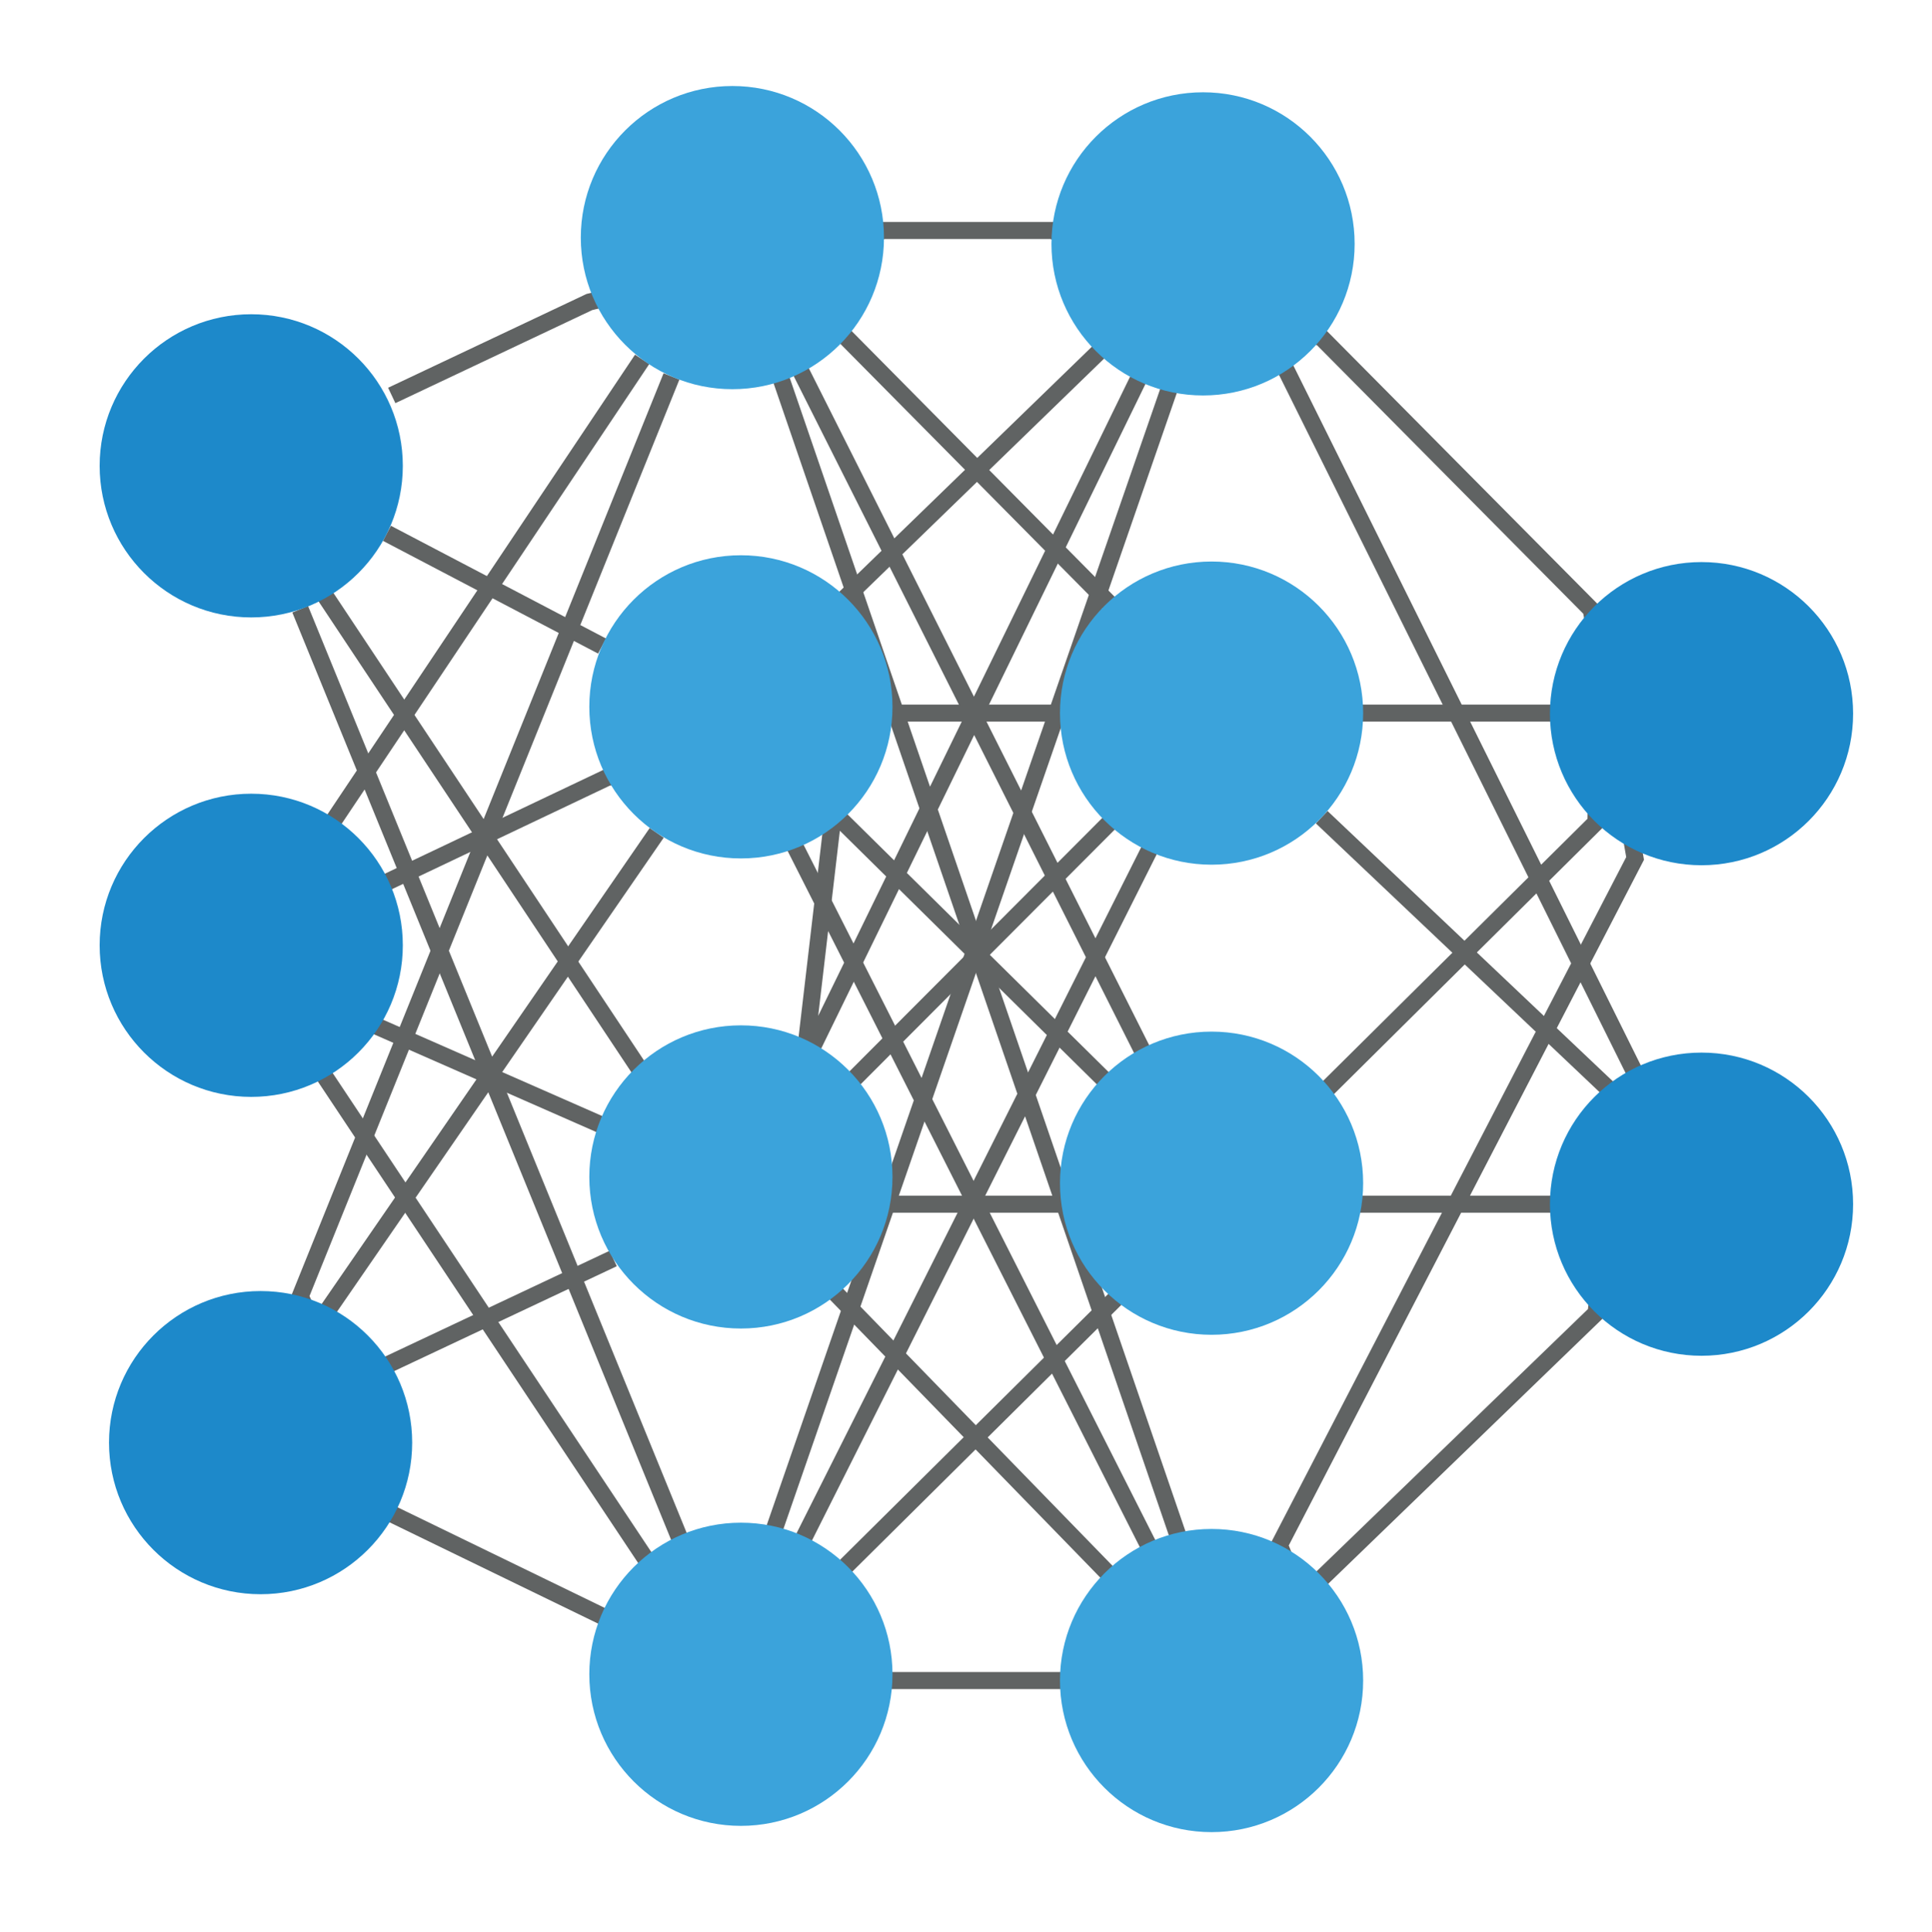
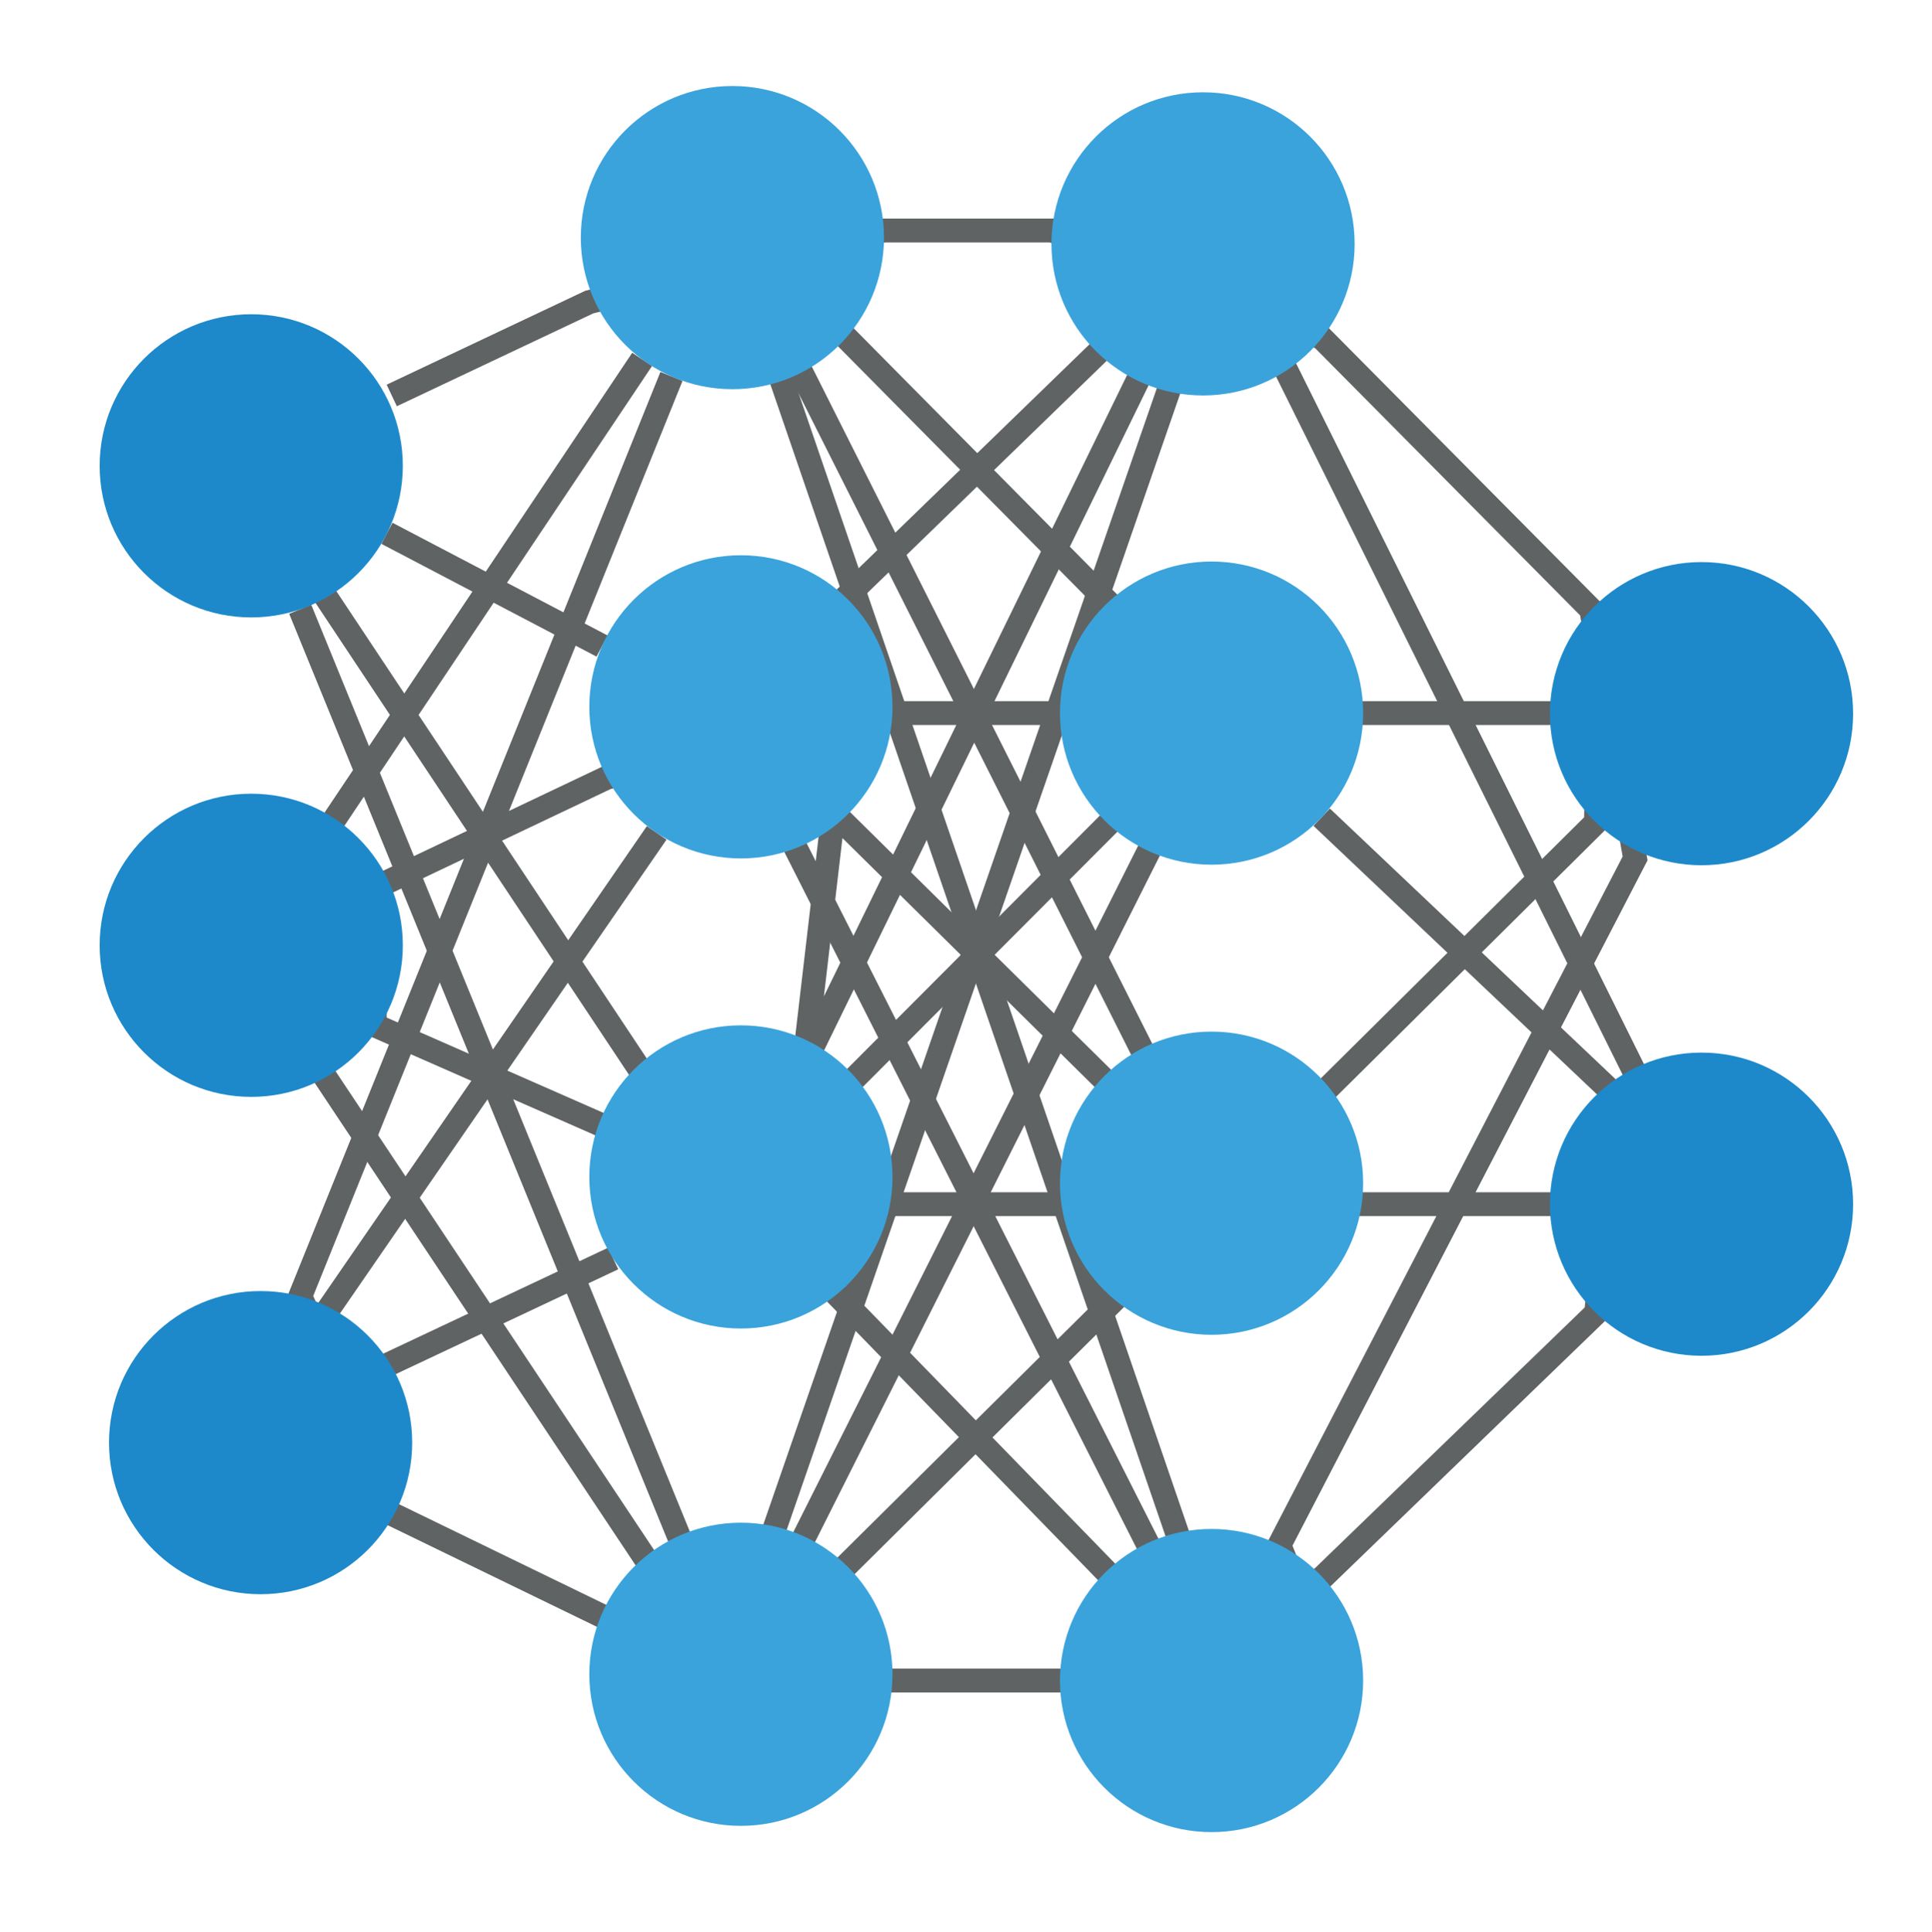
<svg xmlns="http://www.w3.org/2000/svg" version="1.1" id="Layer_1" x="0px" y="0px" width="566.93px" height="566.93px" viewBox="0 0 566.93 566.93" enable-background="new 0 0 566.93 566.93" xml:space="preserve">
-   <polyline fill="none" stroke="#606363" stroke-width="5" stroke-miterlimit="10" points="115,116.09 173,88.667 259.449,67.663   308.842,67.663 388.037,99.219 467.123,178.974 480,252 375.582,453.547 381.333,468 388.259,463.055 468.549,385.457 472,353.5   224,353.5 175.809,329.925 110,301 110,260.667 178.15,228.281 258.667,209.34 459.333,209.34 468.667,233 468.505,241.419   244.667,463.333 251.333,493.34 317.333,493.34 " />
-   <polyline fill="none" stroke="#606363" stroke-width="5" stroke-miterlimit="10" points="180,476 110,442 106.667,404 180,369.445   " />
-   <line fill="none" stroke="#606363" stroke-width="5" stroke-miterlimit="10" x1="113.596" y1="156.561" x2="176.734" y2="189.654" />
-   <line fill="none" stroke="#606363" stroke-width="5" stroke-miterlimit="10" x1="188.5" y1="105.503" x2="95.5" y2="244.5" />
-   <polyline fill="none" stroke="#606363" stroke-width="5" stroke-miterlimit="10" points="197.114,110.509 88.129,380.545 92.5,390   192.775,244.5 " />
-   <line fill="none" stroke="#606363" stroke-width="5" stroke-miterlimit="10" x1="95.5" y1="175.001" x2="188.5" y2="315" />
-   <polyline fill="none" stroke="#606363" stroke-width="5" stroke-miterlimit="10" points="88.129,178.862 201.333,456 192,461.333   90.667,309 " />
-   <line fill="none" stroke="#606363" stroke-width="5" stroke-miterlimit="10" x1="244.667" y1="95.333" x2="327.333" y2="178.862" />
-   <line fill="none" stroke="#606363" stroke-width="5" stroke-miterlimit="10" x1="327.333" y1="98.667" x2="244.667" y2="178.862" />
-   <line fill="none" stroke="#606363" stroke-width="5" stroke-miterlimit="10" x1="233.333" y1="105.503" x2="338.667" y2="315" />
-   <polyline fill="none" stroke="#606363" stroke-width="5" stroke-miterlimit="10" points="227.333,105.503 346.667,453.333   338.667,456.667 231.333,244.5 " />
-   <polyline fill="none" stroke="#606363" stroke-width="5" stroke-miterlimit="10" points="227.333,448.84 344.5,110.509 337,105.503   236,312.5 244.667,238.5 327.333,320.097 " />
-   <line fill="none" stroke="#606363" stroke-width="5" stroke-miterlimit="10" x1="338.667" y1="247" x2="233.333" y2="456.667" />
-   <line fill="none" stroke="#606363" stroke-width="5" stroke-miterlimit="10" x1="388" y1="239.899" x2="474.667" y2="322" />
-   <line fill="none" stroke="#606363" stroke-width="5" stroke-miterlimit="10" x1="480" y1="315" x2="376" y2="105.503" />
-   <line fill="none" stroke="#606363" stroke-width="5" stroke-miterlimit="10" x1="327.333" y1="464" x2="244.667" y2="379" />
-   <line fill="none" stroke="#606363" stroke-width="5" stroke-miterlimit="10" x1="327.333" y1="239.899" x2="247.333" y2="320.097" />
+   <polyline fill="none" stroke="#606363" stroke-width="7" stroke-miterlimit="10" points="115,116.09 173,88.667 259.449,67.663   308.842,67.663 388.037,99.219 467.123,178.974 480,252 375.582,453.547 381.333,468 388.259,463.055 468.549,385.457 472,353.5   224,353.5 175.809,329.925 110,301 110,260.667 178.15,228.281 258.667,209.34 459.333,209.34 468.667,233 468.505,241.419   244.667,463.333 251.333,493.34 317.333,493.34 " />
+   <polyline fill="none" stroke="#606363" stroke-width="7" stroke-miterlimit="10" points="180,476 110,442 106.667,404 180,369.445   " />
+   <line fill="none" stroke="#606363" stroke-width="7" stroke-miterlimit="10" x1="113.596" y1="156.561" x2="176.734" y2="189.654" />
+   <line fill="none" stroke="#606363" stroke-width="7" stroke-miterlimit="10" x1="188.5" y1="105.503" x2="95.5" y2="244.5" />
+   <polyline fill="none" stroke="#606363" stroke-width="7" stroke-miterlimit="10" points="197.114,110.509 88.129,380.545 92.5,390   192.775,244.5 " />
+   <line fill="none" stroke="#606363" stroke-width="7" stroke-miterlimit="10" x1="95.5" y1="175.001" x2="188.5" y2="315" />
+   <polyline fill="none" stroke="#606363" stroke-width="7" stroke-miterlimit="10" points="88.129,178.862 201.333,456 192,461.333   90.667,309 " />
+   <line fill="none" stroke="#606363" stroke-width="7" stroke-miterlimit="10" x1="244.667" y1="95.333" x2="327.333" y2="178.862" />
+   <line fill="none" stroke="#606363" stroke-width="7" stroke-miterlimit="10" x1="327.333" y1="98.667" x2="244.667" y2="178.862" />
+   <line fill="none" stroke="#606363" stroke-width="7" stroke-miterlimit="10" x1="233.333" y1="105.503" x2="338.667" y2="315" />
+   <polyline fill="none" stroke="#606363" stroke-width="7" stroke-miterlimit="10" points="227.333,105.503 346.667,453.333   338.667,456.667 231.333,244.5 " />
+   <polyline fill="none" stroke="#606363" stroke-width="7" stroke-miterlimit="10" points="227.333,448.84 344.5,110.509 337,105.503   236,312.5 244.667,238.5 327.333,320.097 " />
+   <line fill="none" stroke="#606363" stroke-width="7" stroke-miterlimit="10" x1="338.667" y1="247" x2="233.333" y2="456.667" />
+   <line fill="none" stroke="#606363" stroke-width="7" stroke-miterlimit="10" x1="388" y1="239.899" x2="474.667" y2="322" />
+   <line fill="none" stroke="#606363" stroke-width="7" stroke-miterlimit="10" x1="480" y1="315" x2="376" y2="105.503" />
+   <line fill="none" stroke="#606363" stroke-width="7" stroke-miterlimit="10" x1="327.333" y1="464" x2="244.667" y2="379" />
+   <line fill="none" stroke="#606363" stroke-width="7" stroke-miterlimit="10" x1="327.333" y1="239.899" x2="247.333" y2="320.097" />
  <circle fill="#1D89CA" cx="73.75" cy="136.75" r="44.5" />
  <circle fill="#1D89CA" cx="73.75" cy="277.5" r="44.5" />
  <circle fill="#1D89CA" cx="76.5" cy="423.5" r="44.5" />
  <circle fill="#1D89CA" cx="499.5" cy="209.5" r="44.5" />
  <circle fill="#3BA3DB" cx="217.5" cy="345.5" r="44.5" />
  <circle fill="#3BA3DB" cx="217.5" cy="491.5" r="44.5" />
  <circle fill="#3BA3DB" cx="215" cy="69.75" r="44.5" />
  <circle fill="#3BA3DB" cx="217.5" cy="207.5" r="44.5" />
  <circle fill="#3BA3DB" cx="355.667" cy="347.34" r="44.5" />
  <circle fill="#3BA3DB" cx="355.667" cy="493.34" r="44.5" />
  <circle fill="#3BA3DB" cx="353.167" cy="71.59" r="44.5" />
  <circle fill="#3BA3DB" cx="355.667" cy="209.34" r="44.5" />
  <circle fill="#1D89CA" cx="499.5" cy="353.5" r="44.5" />
</svg>
